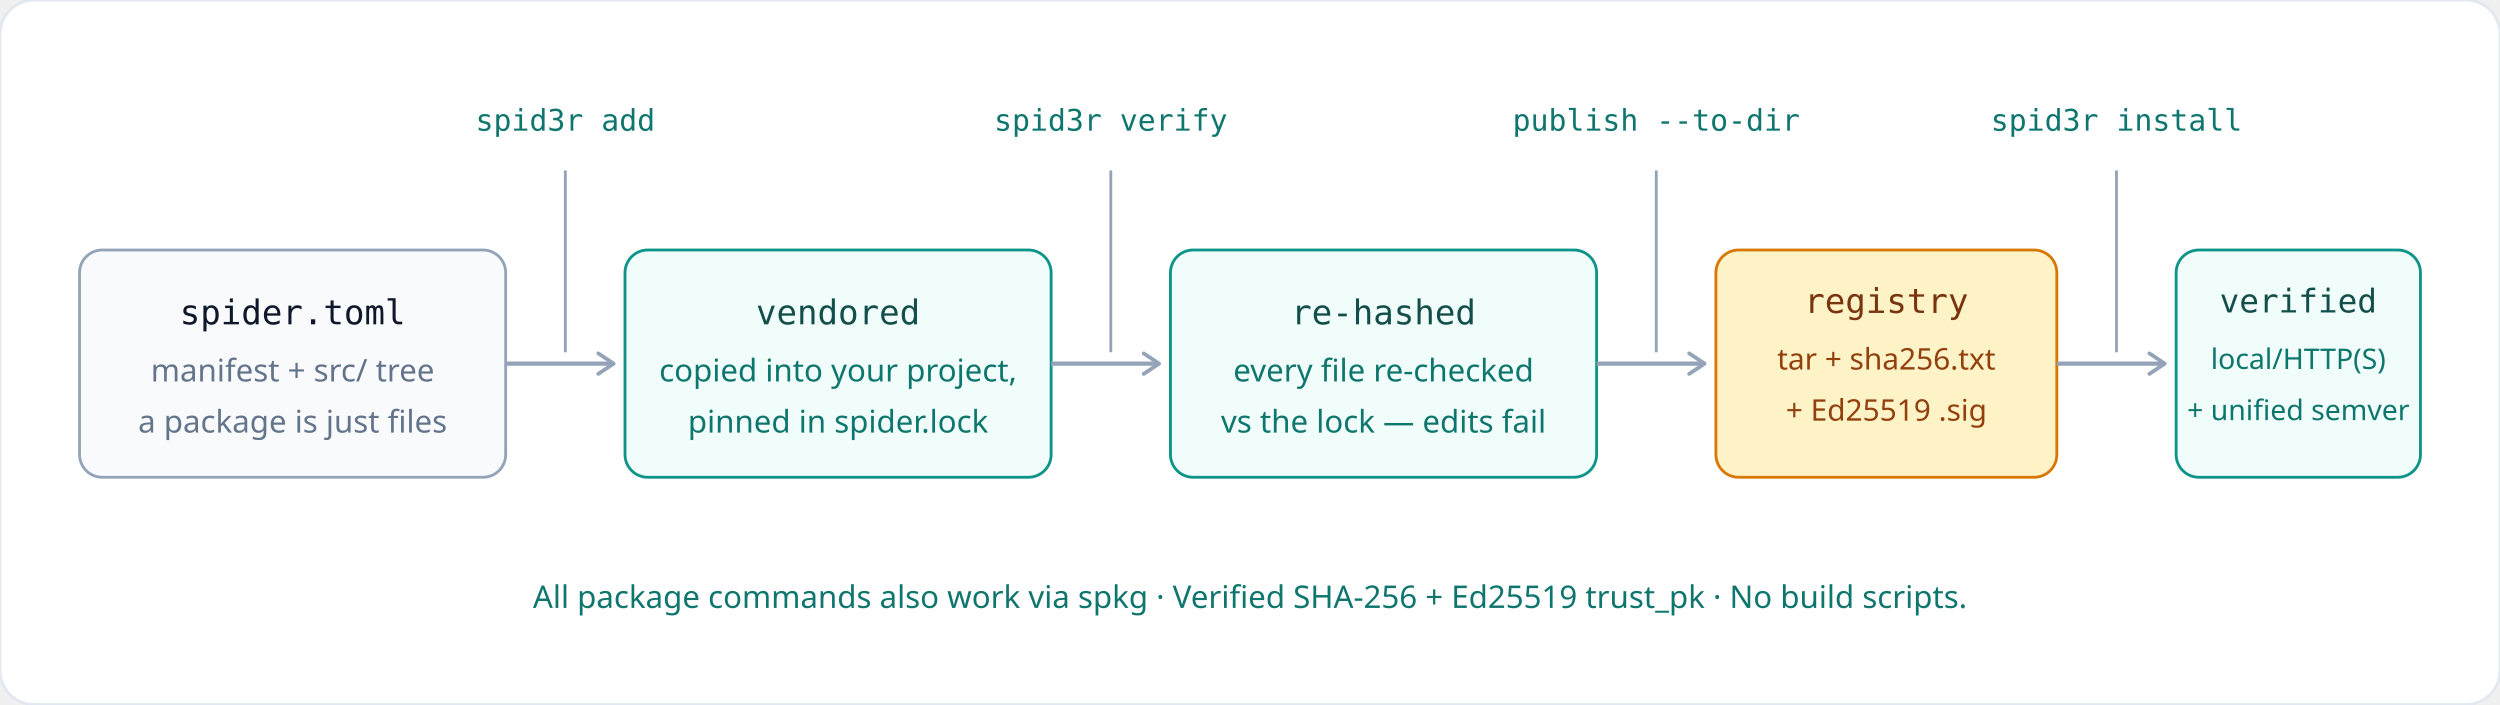
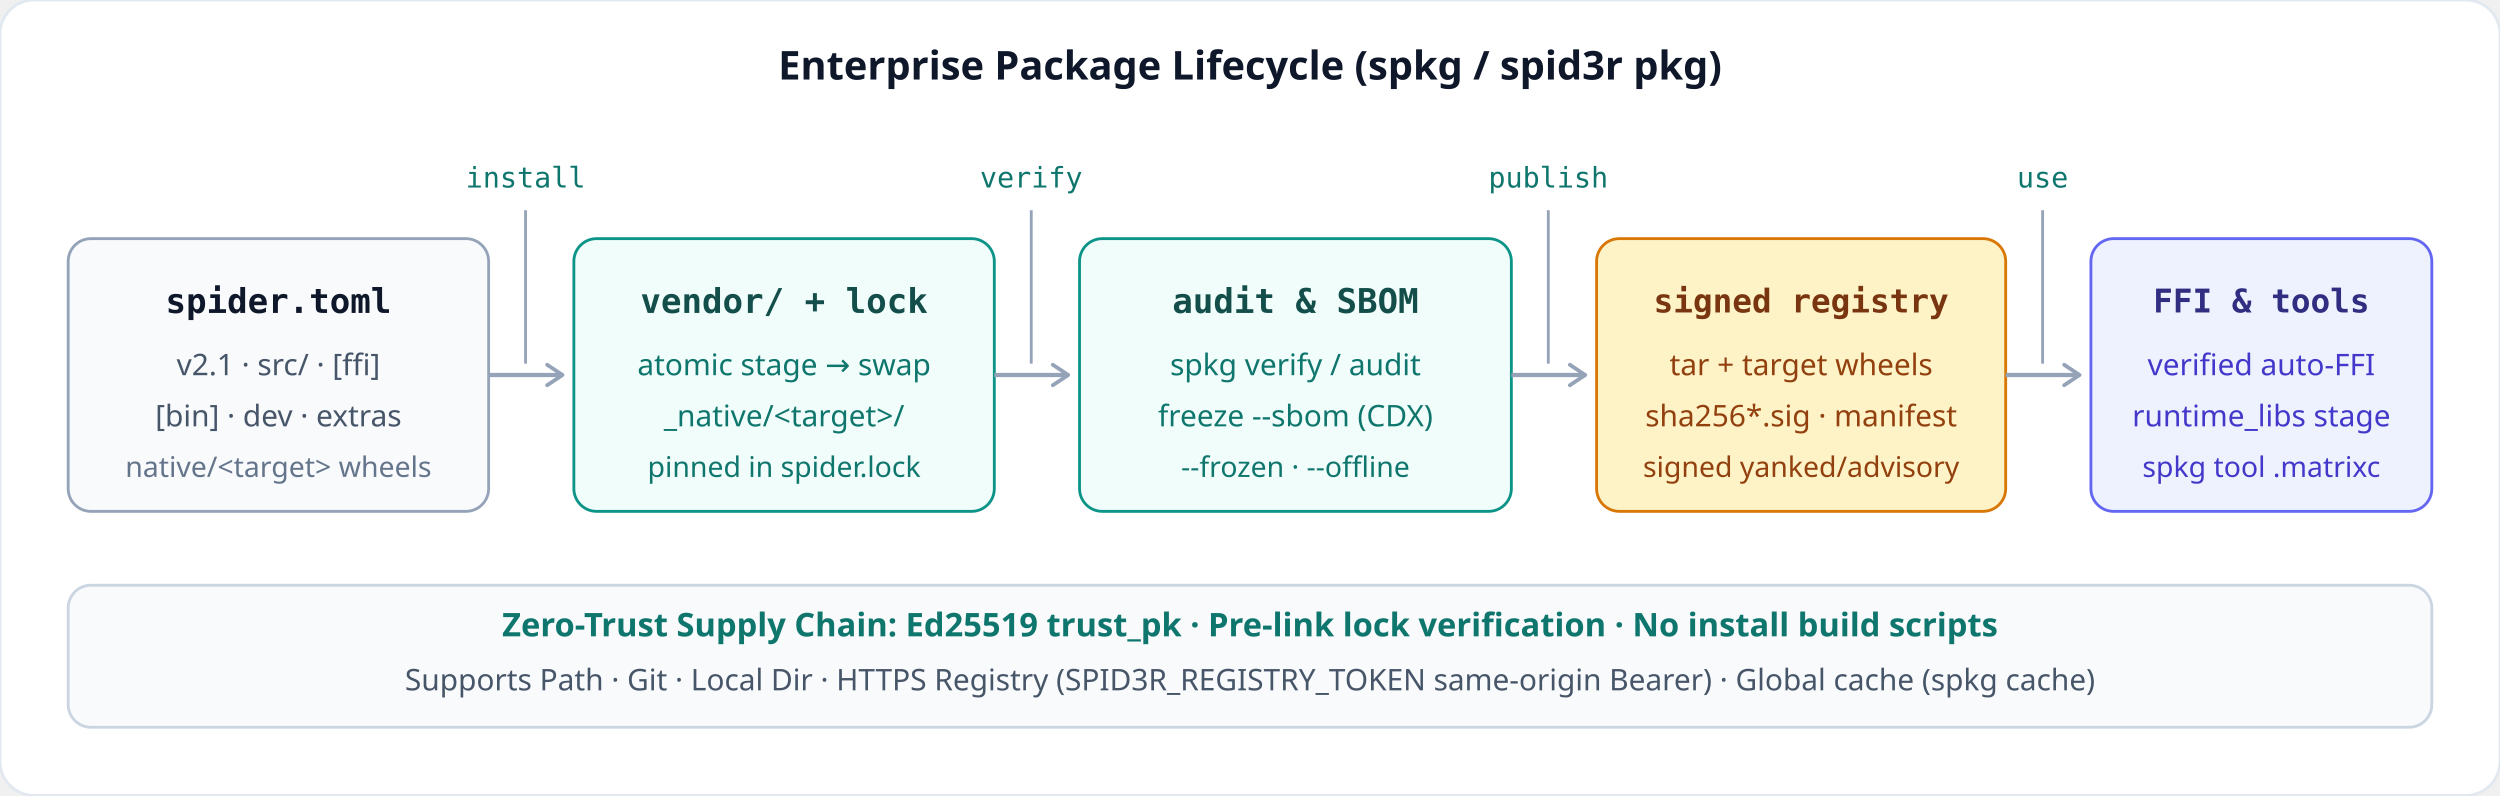
- <svg xmlns="http://www.w3.org/2000/svg" viewBox="0 0 880 248" width="880" height="248" role="img">
+ <svg xmlns="http://www.w3.org/2000/svg" viewBox="0 0 880 280" width="880" height="280" role="img">
  <defs>
    <marker id="pa" viewBox="0 0 10 10" refX="8" refY="5" markerWidth="6" markerHeight="6" orient="auto-start-reverse">
      <path d="M2 1L8 5L2 9" fill="none" stroke="#94A3B8" stroke-width="1.5" stroke-linecap="round" stroke-linejoin="round" />
    </marker>
  </defs>
-   <rect x="0" y="0" width="880" height="248" rx="12" fill="#FFFFFF" stroke="#E2E8F0" stroke-width="1" />
-   <rect x="28" y="88" width="150" height="80" rx="8" fill="#F8FAFC" stroke="#94A3B8" stroke-width="1" />
-   <text x="103" y="110" text-anchor="middle" dominant-baseline="central" font-family="ui-monospace, SFMono-Regular, Menlo, Consolas, monospace" font-size="12" fill="#0F172A">spider.toml</text>
-   <text x="103" y="130" text-anchor="middle" dominant-baseline="central" font-family="ui-sans-serif, system-ui, sans-serif" font-size="11" fill="#64748B">manifest + src/ tree</text>
-   <text x="103" y="148" text-anchor="middle" dominant-baseline="central" font-family="ui-sans-serif, system-ui, sans-serif" font-size="11" fill="#64748B">a package is just files</text>
-   <path d="M178 128 L216 128" fill="none" stroke="#94A3B8" stroke-width="1.5" marker-end="url(#pa)" />
-   <line x1="199" y1="60" x2="199" y2="124" stroke="#94A3B8" stroke-width="1" />
-   <text x="199" y="46" text-anchor="middle" font-family="ui-monospace, SFMono-Regular, Menlo, Consolas, monospace" font-size="10.5" fill="#0F766E">spid3r add</text>
-   <rect x="220" y="88" width="150" height="80" rx="8" fill="#F0FDFA" stroke="#0D9488" stroke-width="1" />
-   <text x="295" y="110" text-anchor="middle" dominant-baseline="central" font-family="ui-monospace, SFMono-Regular, Menlo, Consolas, monospace" font-size="12" fill="#134E4A">vendored</text>
-   <text x="295" y="130" text-anchor="middle" dominant-baseline="central" font-family="ui-sans-serif, system-ui, sans-serif" font-size="11" fill="#0F766E">copied into your project,</text>
-   <text x="295" y="148" text-anchor="middle" dominant-baseline="central" font-family="ui-sans-serif, system-ui, sans-serif" font-size="11" fill="#0F766E">pinned in spider.lock</text>
-   <path d="M370 128 L408 128" fill="none" stroke="#94A3B8" stroke-width="1.5" marker-end="url(#pa)" />
-   <line x1="391" y1="60" x2="391" y2="124" stroke="#94A3B8" stroke-width="1" />
-   <text x="391" y="46" text-anchor="middle" font-family="ui-monospace, SFMono-Regular, Menlo, Consolas, monospace" font-size="10.5" fill="#0F766E">spid3r verify</text>
-   <rect x="412" y="88" width="150" height="80" rx="8" fill="#F0FDFA" stroke="#0D9488" stroke-width="1" />
-   <text x="487" y="110" text-anchor="middle" dominant-baseline="central" font-family="ui-monospace, SFMono-Regular, Menlo, Consolas, monospace" font-size="12" fill="#134E4A">re-hashed</text>
-   <text x="487" y="130" text-anchor="middle" dominant-baseline="central" font-family="ui-sans-serif, system-ui, sans-serif" font-size="11" fill="#0F766E">every file re-checked</text>
-   <text x="487" y="148" text-anchor="middle" dominant-baseline="central" font-family="ui-sans-serif, system-ui, sans-serif" font-size="11" fill="#0F766E">vs the lock — edits fail</text>
-   <path d="M562 128 L600 128" fill="none" stroke="#94A3B8" stroke-width="1.5" marker-end="url(#pa)" />
-   <line x1="583" y1="60" x2="583" y2="124" stroke="#94A3B8" stroke-width="1" />
-   <text x="583" y="46" text-anchor="middle" font-family="ui-monospace, SFMono-Regular, Menlo, Consolas, monospace" font-size="10.5" fill="#0F766E">publish --to-dir</text>
-   <rect x="604" y="88" width="120" height="80" rx="8" fill="#FEF3C7" stroke="#D97706" stroke-width="1" />
-   <text x="664" y="106" text-anchor="middle" dominant-baseline="central" font-family="ui-monospace, SFMono-Regular, Menlo, Consolas, monospace" font-size="12" fill="#78350F">registry</text>
-   <text x="664" y="126" text-anchor="middle" dominant-baseline="central" font-family="ui-sans-serif, system-ui, sans-serif" font-size="10.5" fill="#92400E">tar + sha256.txt</text>
-   <text x="664" y="144" text-anchor="middle" dominant-baseline="central" font-family="ui-sans-serif, system-ui, sans-serif" font-size="10.5" fill="#92400E">+ Ed25519 .sig</text>
-   <path d="M724 128 L762 128" fill="none" stroke="#94A3B8" stroke-width="1.5" marker-end="url(#pa)" />
-   <line x1="745" y1="60" x2="745" y2="124" stroke="#94A3B8" stroke-width="1" />
-   <text x="745" y="46" text-anchor="middle" font-family="ui-monospace, SFMono-Regular, Menlo, Consolas, monospace" font-size="10.5" fill="#0F766E">spid3r install</text>
-   <rect x="766" y="88" width="86" height="80" rx="8" fill="#F0FDFA" stroke="#0D9488" stroke-width="1" />
-   <text x="809" y="106" text-anchor="middle" dominant-baseline="central" font-family="ui-monospace, SFMono-Regular, Menlo, Consolas, monospace" font-size="11.5" fill="#134E4A">verified</text>
-   <text x="809" y="126" text-anchor="middle" dominant-baseline="central" font-family="ui-sans-serif, system-ui, sans-serif" font-size="10" fill="#0F766E">local/HTTP(S)</text>
-   <text x="809" y="144" text-anchor="middle" dominant-baseline="central" font-family="ui-sans-serif, system-ui, sans-serif" font-size="10" fill="#0F766E">+ unified semver</text>
-   <text x="440" y="214" text-anchor="middle" font-family="ui-sans-serif, system-ui, sans-serif" font-size="11" fill="#0F766E">All package commands also work via spkg · Verified SHA-256 + Ed25519 trust_pk · No build scripts.</text>
+   <rect x="0" y="0" width="880" height="280" rx="12" fill="#FFFFFF" stroke="#E2E8F0" stroke-width="1" />
+   <text x="440" y="28" text-anchor="middle" font-family="ui-sans-serif, system-ui, sans-serif" font-size="14" font-weight="700" fill="#0F172A">Enterprise Package Lifecycle (spkg / spid3r pkg)</text>
+   <rect x="24" y="84" width="148" height="96" rx="8" fill="#F8FAFC" stroke="#94A3B8" stroke-width="1" />
+   <text x="98" y="106" text-anchor="middle" dominant-baseline="central" font-family="ui-monospace, SFMono-Regular, Menlo, Consolas, monospace" font-size="12" font-weight="600" fill="#0F172A">spider.toml</text>
+   <text x="98" y="128" text-anchor="middle" dominant-baseline="central" font-family="ui-sans-serif, system-ui, sans-serif" font-size="10.5" fill="#475569">v2.1 · src/ · [ffi]</text>
+   <text x="98" y="146" text-anchor="middle" dominant-baseline="central" font-family="ui-sans-serif, system-ui, sans-serif" font-size="10.5" fill="#475569">[bin] · dev · extras</text>
+   <text x="98" y="164" text-anchor="middle" dominant-baseline="central" font-family="ui-sans-serif, system-ui, sans-serif" font-size="10" fill="#64748B">native/&lt;target&gt; wheels</text>
+   <path d="M172 132 L198 132" fill="none" stroke="#94A3B8" stroke-width="1.5" marker-end="url(#pa)" />
+   <text x="185" y="66" text-anchor="middle" font-family="ui-monospace, SFMono-Regular, Menlo, Consolas, monospace" font-size="10" fill="#0F766E">install</text>
+   <line x1="185" y1="74" x2="185" y2="128" stroke="#94A3B8" stroke-width="1" />
+   <rect x="202" y="84" width="148" height="96" rx="8" fill="#F0FDFA" stroke="#0D9488" stroke-width="1" />
+   <text x="276" y="106" text-anchor="middle" dominant-baseline="central" font-family="ui-monospace, SFMono-Regular, Menlo, Consolas, monospace" font-size="12" font-weight="600" fill="#134E4A">vendor/ + lock</text>
+   <text x="276" y="128" text-anchor="middle" dominant-baseline="central" font-family="ui-sans-serif, system-ui, sans-serif" font-size="10.5" fill="#0F766E">atomic stage → swap</text>
+   <text x="276" y="146" text-anchor="middle" dominant-baseline="central" font-family="ui-sans-serif, system-ui, sans-serif" font-size="10.5" fill="#0F766E">_native/&lt;target&gt;/</text>
+   <text x="276" y="164" text-anchor="middle" dominant-baseline="central" font-family="ui-sans-serif, system-ui, sans-serif" font-size="10" fill="#0F766E">pinned in spider.lock</text>
+   <path d="M350 132 L376 132" fill="none" stroke="#94A3B8" stroke-width="1.5" marker-end="url(#pa)" />
+   <text x="363" y="66" text-anchor="middle" font-family="ui-monospace, SFMono-Regular, Menlo, Consolas, monospace" font-size="10" fill="#0F766E">verify</text>
+   <line x1="363" y1="74" x2="363" y2="128" stroke="#94A3B8" stroke-width="1" />
+   <rect x="380" y="84" width="152" height="96" rx="8" fill="#F0FDFA" stroke="#0D9488" stroke-width="1" />
+   <text x="456" y="106" text-anchor="middle" dominant-baseline="central" font-family="ui-monospace, SFMono-Regular, Menlo, Consolas, monospace" font-size="12" font-weight="600" fill="#134E4A">audit &amp; SBOM</text>
+   <text x="456" y="128" text-anchor="middle" dominant-baseline="central" font-family="ui-sans-serif, system-ui, sans-serif" font-size="10.5" fill="#0F766E">spkg verify / audit</text>
+   <text x="456" y="146" text-anchor="middle" dominant-baseline="central" font-family="ui-sans-serif, system-ui, sans-serif" font-size="10.5" fill="#0F766E">freeze --sbom (CDX)</text>
+   <text x="456" y="164" text-anchor="middle" dominant-baseline="central" font-family="ui-sans-serif, system-ui, sans-serif" font-size="10" fill="#0F766E">--frozen · --offline</text>
+   <path d="M532 132 L558 132" fill="none" stroke="#94A3B8" stroke-width="1.5" marker-end="url(#pa)" />
+   <text x="545" y="66" text-anchor="middle" font-family="ui-monospace, SFMono-Regular, Menlo, Consolas, monospace" font-size="10" fill="#0F766E">publish</text>
+   <line x1="545" y1="74" x2="545" y2="128" stroke="#94A3B8" stroke-width="1" />
+   <rect x="562" y="84" width="144" height="96" rx="8" fill="#FEF3C7" stroke="#D97706" stroke-width="1" />
+   <text x="634" y="106" text-anchor="middle" dominant-baseline="central" font-family="ui-monospace, SFMono-Regular, Menlo, Consolas, monospace" font-size="11.5" font-weight="600" fill="#78350F">signed registry</text>
+   <text x="634" y="128" text-anchor="middle" dominant-baseline="central" font-family="ui-sans-serif, system-ui, sans-serif" font-size="10.5" fill="#92400E">tar + target wheels</text>
+   <text x="634" y="146" text-anchor="middle" dominant-baseline="central" font-family="ui-sans-serif, system-ui, sans-serif" font-size="10.5" fill="#92400E">sha256*.sig · manifest</text>
+   <text x="634" y="164" text-anchor="middle" dominant-baseline="central" font-family="ui-sans-serif, system-ui, sans-serif" font-size="10" fill="#92400E">signed yanked/advisory</text>
+   <path d="M706 132 L732 132" fill="none" stroke="#94A3B8" stroke-width="1.5" marker-end="url(#pa)" />
+   <text x="719" y="66" text-anchor="middle" font-family="ui-monospace, SFMono-Regular, Menlo, Consolas, monospace" font-size="10" fill="#0F766E">use</text>
+   <line x1="719" y1="74" x2="719" y2="128" stroke="#94A3B8" stroke-width="1" />
+   <rect x="736" y="84" width="120" height="96" rx="8" fill="#EEF2FF" stroke="#6366F1" stroke-width="1" />
+   <text x="796" y="106" text-anchor="middle" dominant-baseline="central" font-family="ui-monospace, SFMono-Regular, Menlo, Consolas, monospace" font-size="11.5" font-weight="600" fill="#312E81">FFI &amp; tools</text>
+   <text x="796" y="128" text-anchor="middle" dominant-baseline="central" font-family="ui-sans-serif, system-ui, sans-serif" font-size="10.5" fill="#4338CA">verified auto-FFI</text>
+   <text x="796" y="146" text-anchor="middle" dominant-baseline="central" font-family="ui-sans-serif, system-ui, sans-serif" font-size="10.5" fill="#4338CA">runtime_libs stage</text>
+   <text x="796" y="164" text-anchor="middle" dominant-baseline="central" font-family="ui-sans-serif, system-ui, sans-serif" font-size="10" fill="#4338CA">spkg tool .matrixc</text>
+   <rect x="24" y="206" width="832" height="50" rx="8" fill="#F8FAFC" stroke="#CBD5E1" stroke-width="1" />
+   <text x="440" y="224" text-anchor="middle" font-family="ui-sans-serif, system-ui, sans-serif" font-size="11.5" font-weight="600" fill="#0F766E">Zero-Trust Supply Chain: Ed25519 trust_pk · Pre-link lock verification · No install build scripts</text>
+   <text x="440" y="243" text-anchor="middle" font-family="ui-sans-serif, system-ui, sans-serif" font-size="10.5" fill="#475569">Supports Path · Git · Local Dir · HTTPS Registry (SPID3R_REGISTRY_TOKEN same-origin Bearer) · Global cache (spkg cache)</text>
</svg>
